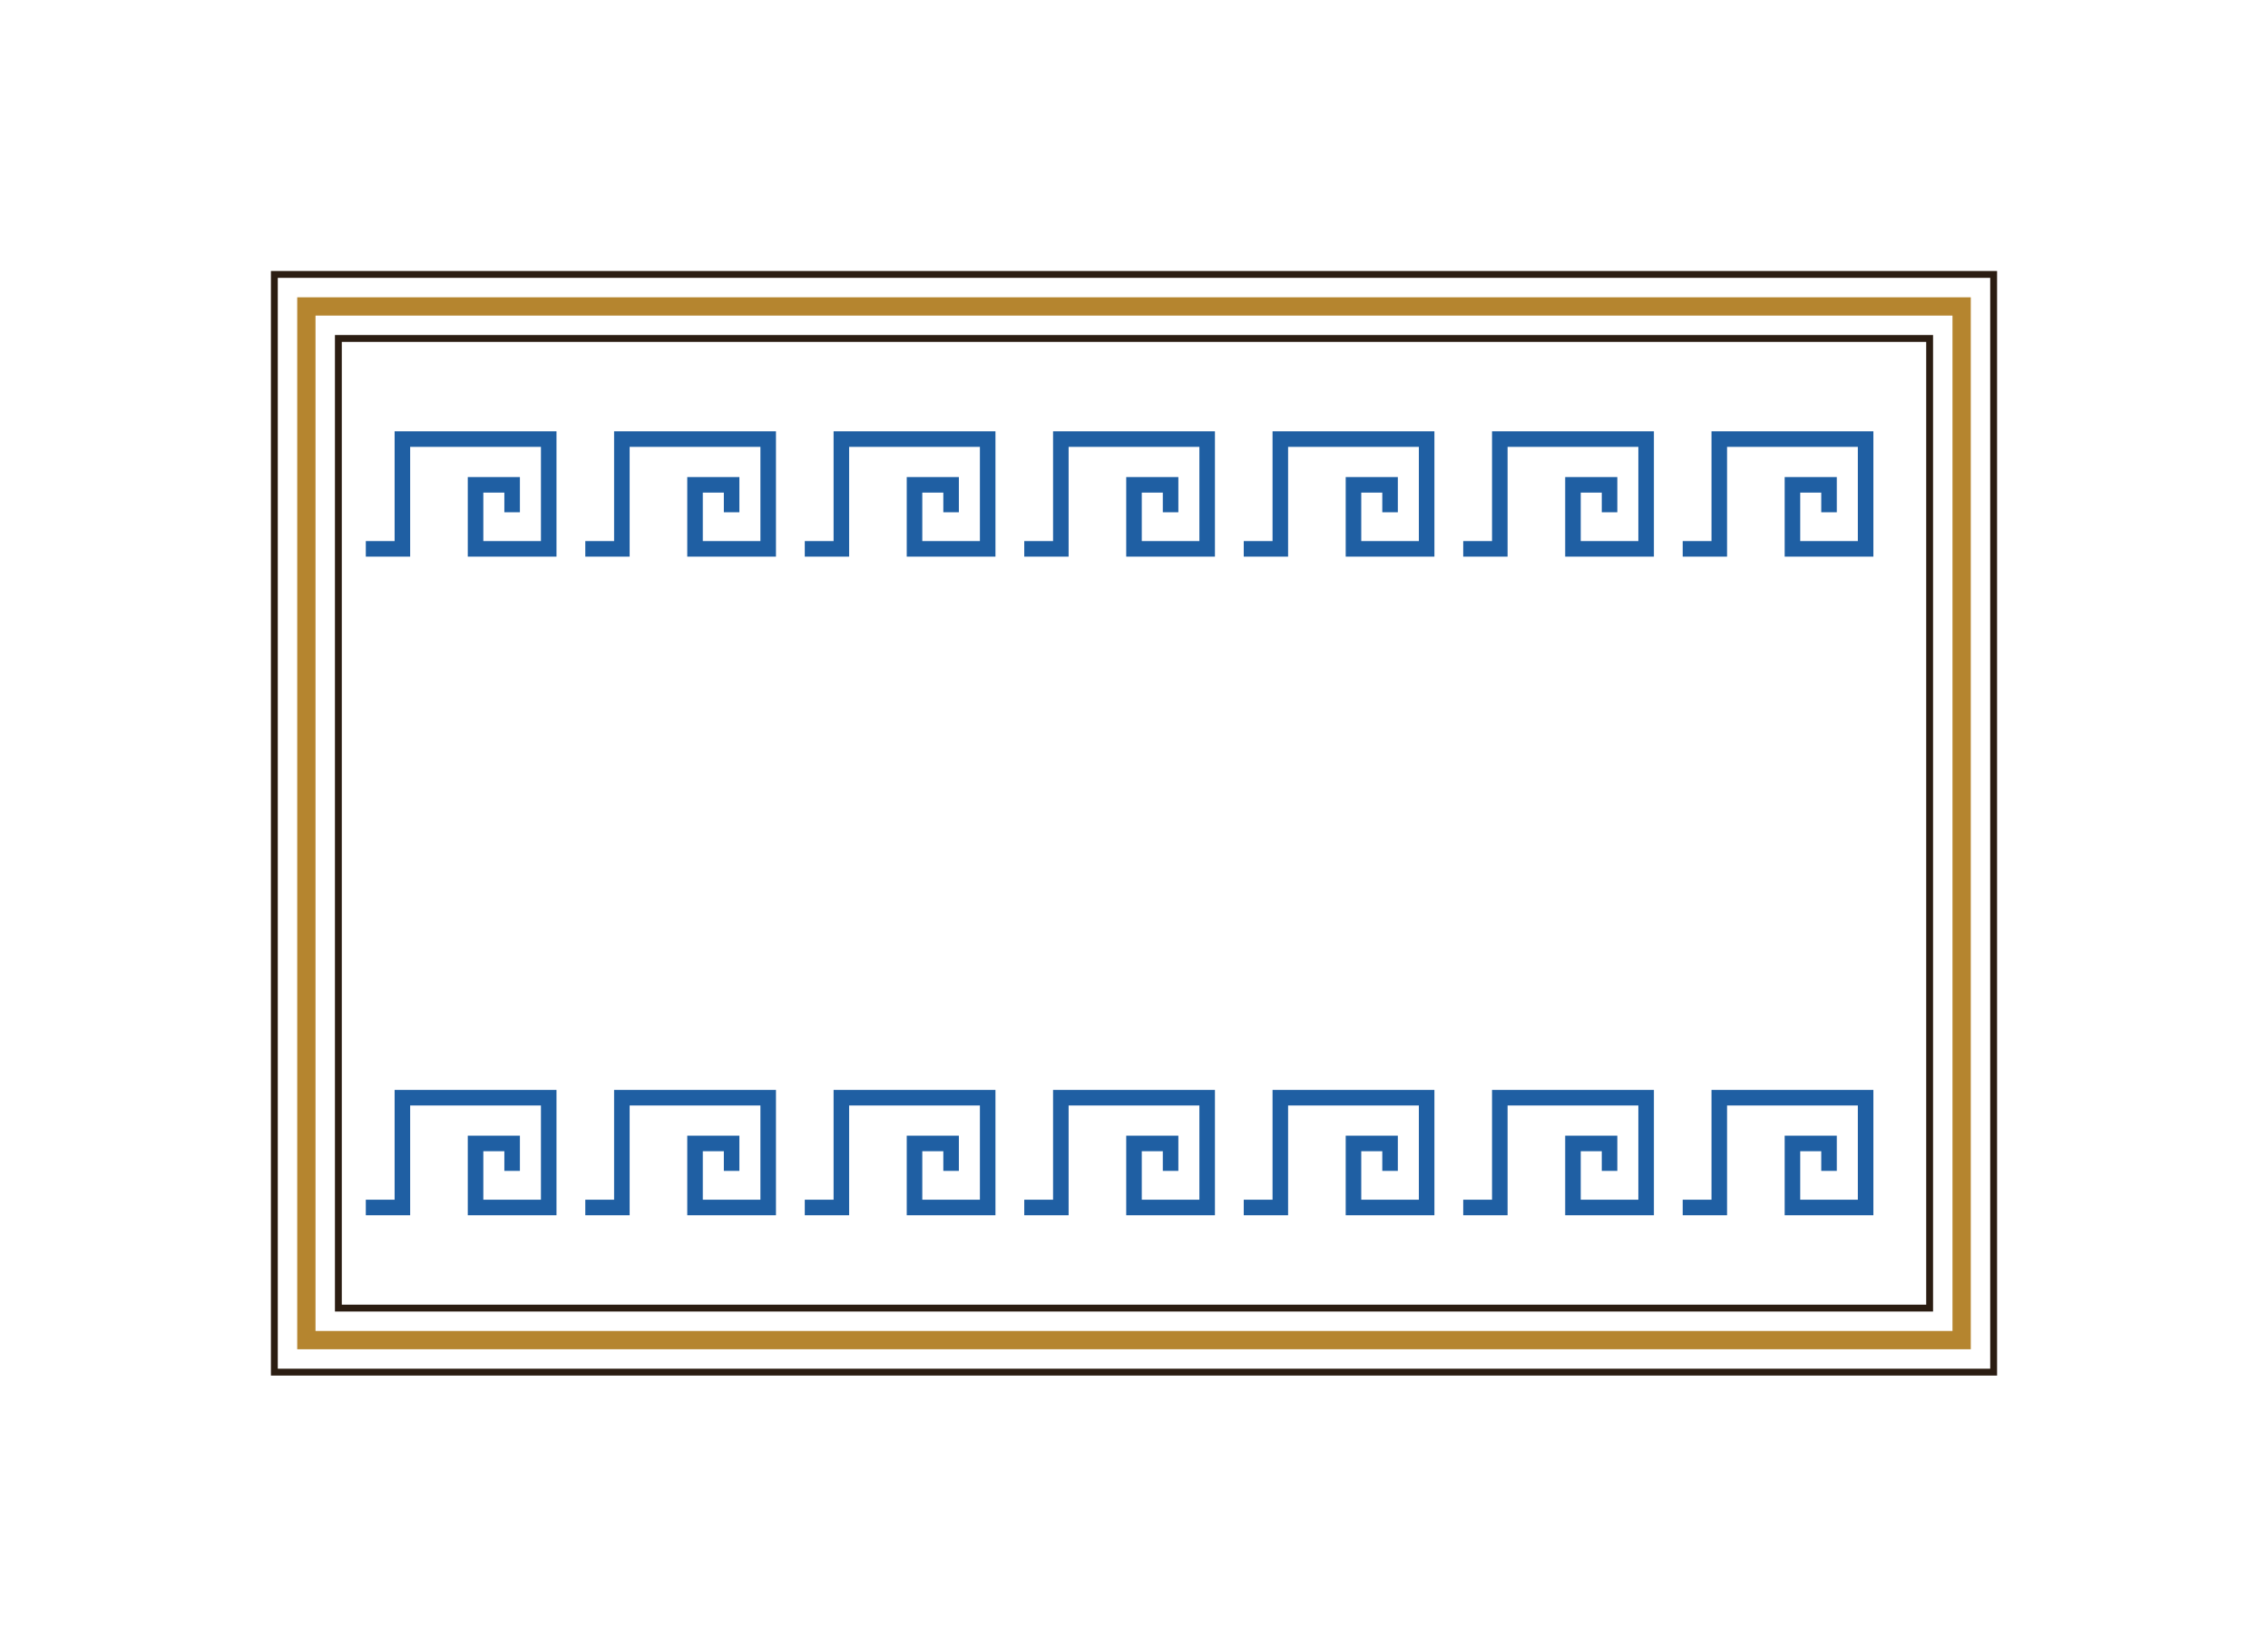
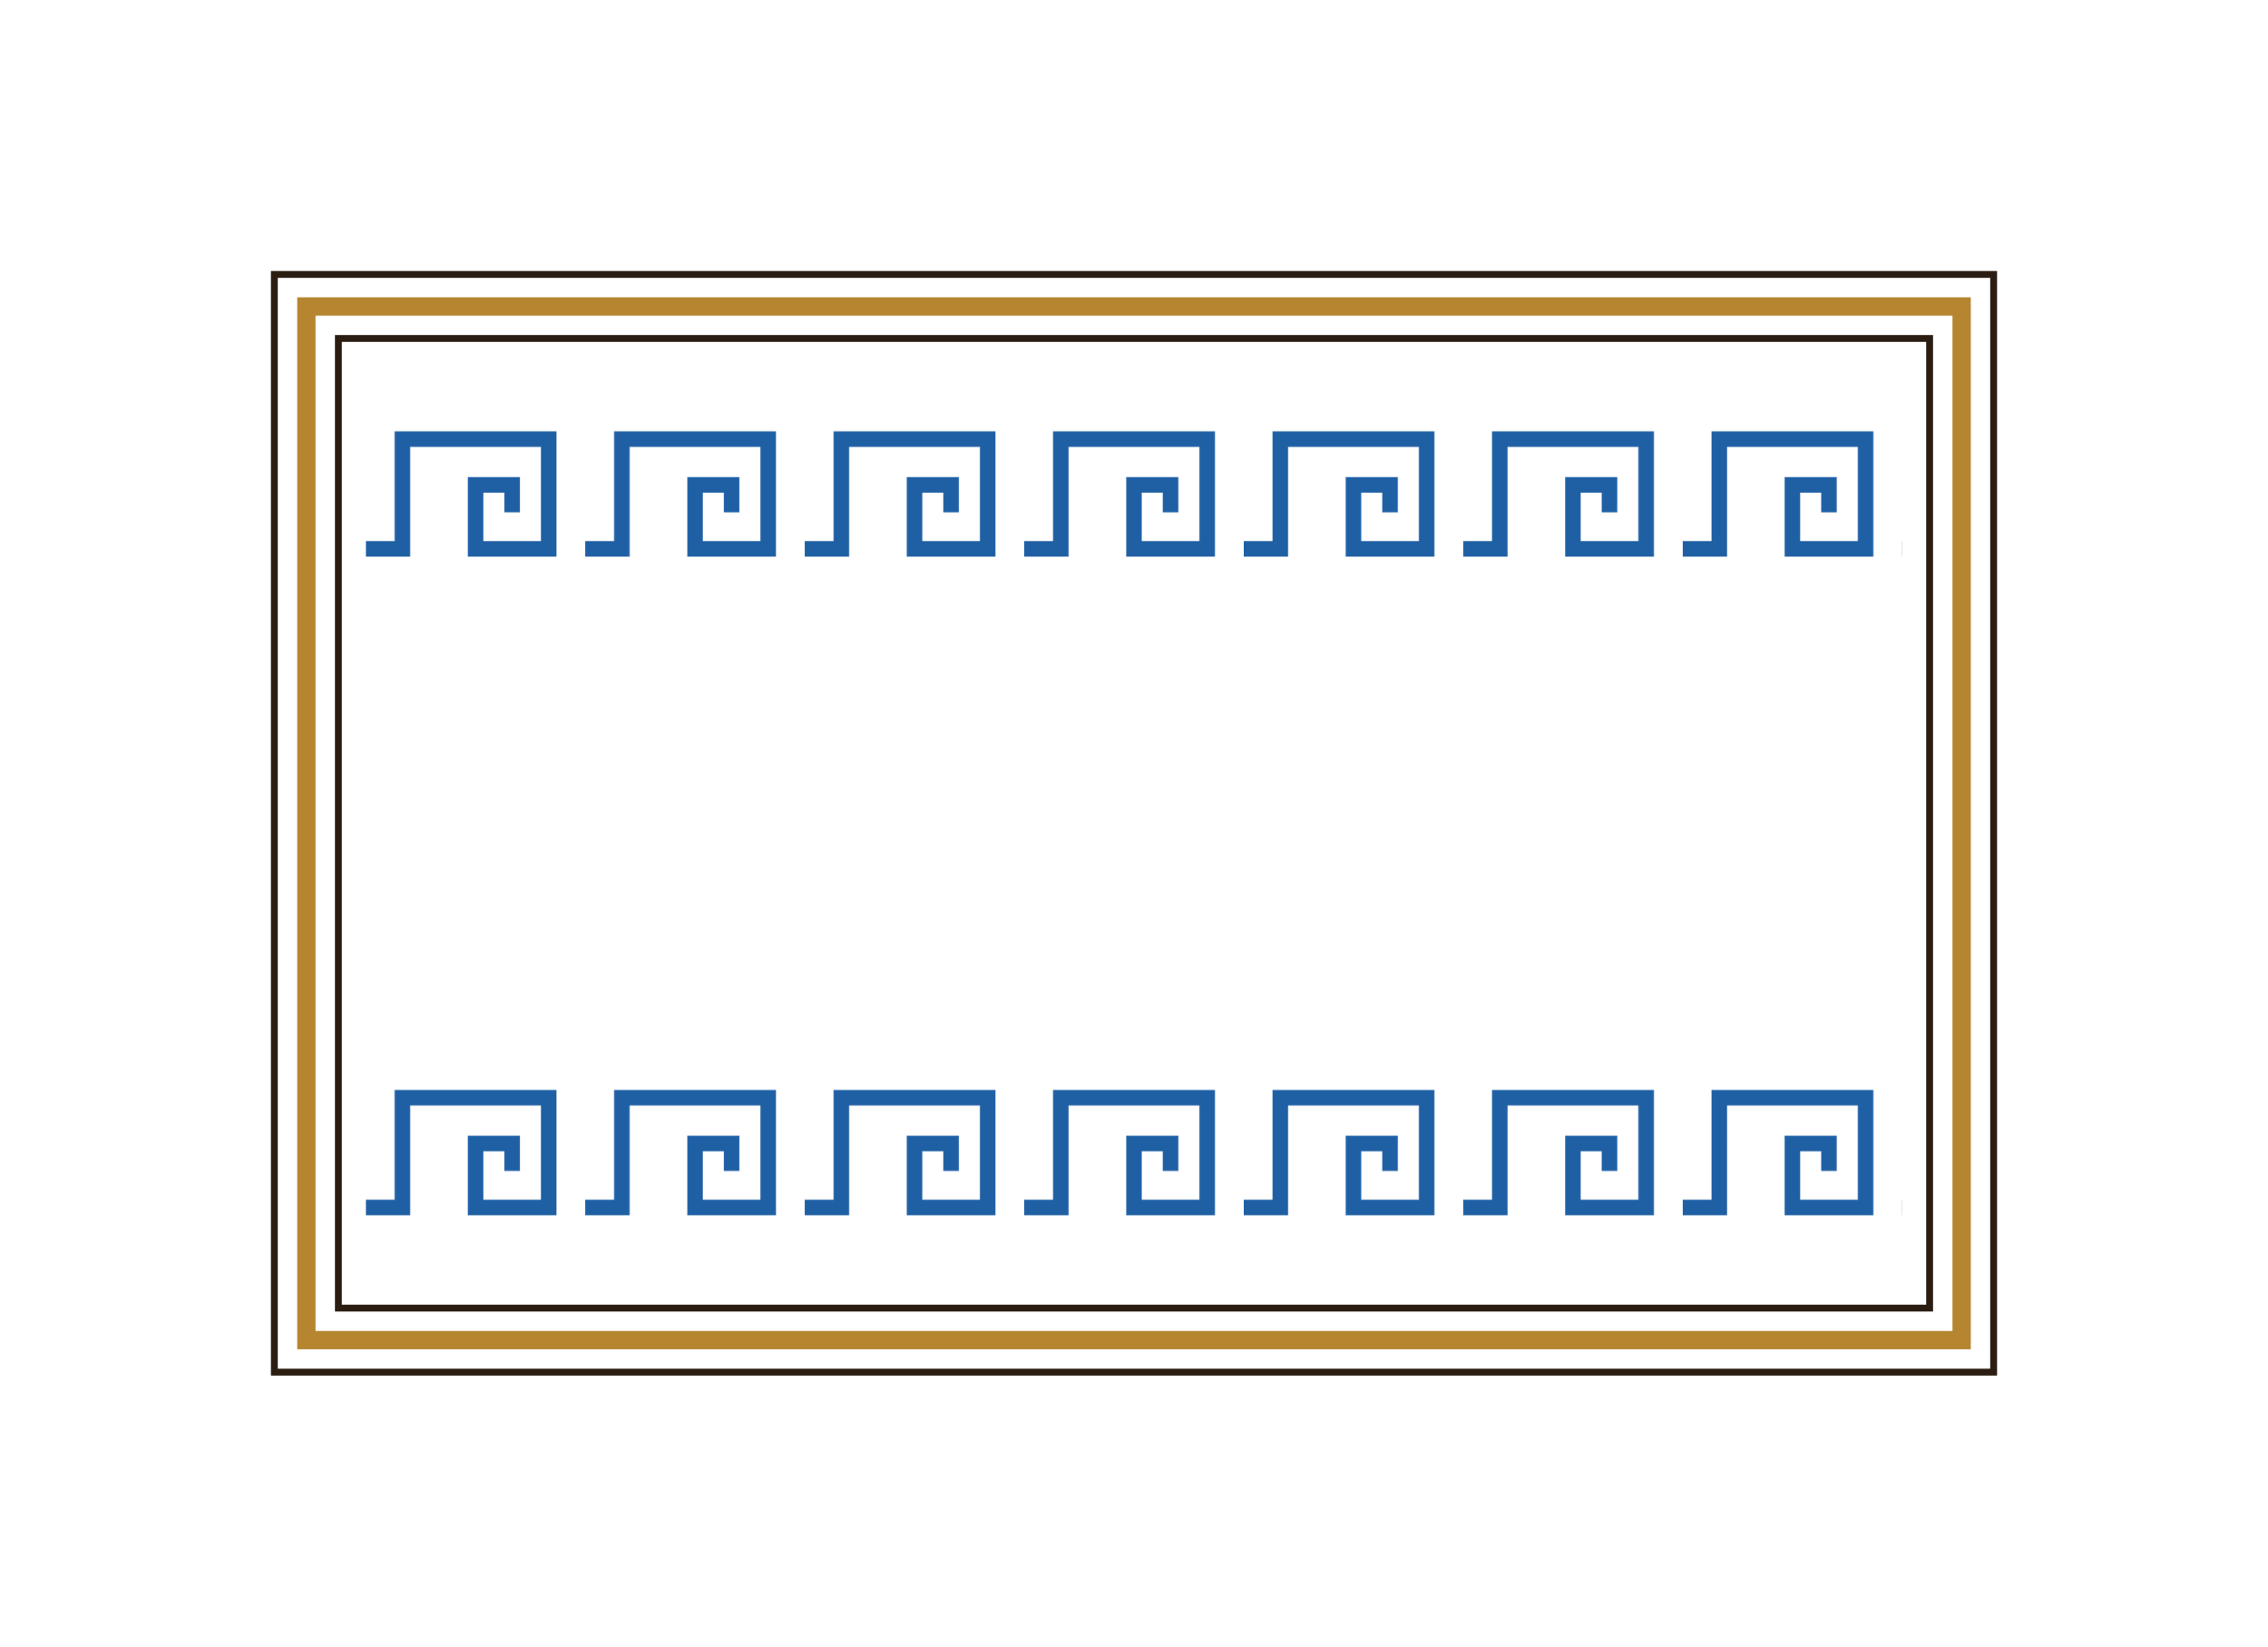
<svg xmlns="http://www.w3.org/2000/svg" width="496" height="360" viewBox="0 0 496 360" fill="none">
+   <defs>
+     <pattern id="meandro" width="48" height="32" patternUnits="userSpaceOnUse">
+       <path d="M0 28 H 8 V 4 H 40 V 28 H 24 V 14 H 32 V 20" fill="none" stroke="#1F5FA3" stroke-width="3.4" stroke-linejoin="miter" />
+     </pattern>
+   </defs>
  <rect x="60" y="60" width="376" height="240" stroke="#2B1D12" stroke-width="1.5" />
  <rect x="67" y="67" width="362" height="226" stroke="#B5852F" stroke-width="4" />
  <rect x="74" y="74" width="348" height="212" stroke="#2B1D12" stroke-width="1.5" />
-   <path d="M80 120 H88 V96 H120 V120 H104 V106 H112 V112 M128 120 H136 V96 H168 V120 H152 V106 H160 V112 M176 120 H184 V96 H216 V120 H200 V106 H208 V112 M224 120 H232 V96 H264 V120 H248 V106 H256 V112 M272 120 H280 V96 H312 V120 H296 V106 H304 V112 M320 120 H328 V96 H360 V120 H344 V106 H352 V112 M368 120 H376 V96 H408 V120 H392 V106 H400 V112" fill="none" stroke="#1F5FA3" stroke-width="3.4" stroke-linejoin="miter" />
-   <path d="M80 264 H88 V240 H120 V264 H104 V250 H112 V256 M128 264 H136 V240 H168 V264 H152 V250 H160 V256 M176 264 H184 V240 H216 V264 H200 V250 H208 V256 M224 264 H232 V240 H264 V264 H248 V250 H256 V256 M272 264 H280 V240 H312 V264 H296 V250 H304 V256 M320 264 H328 V240 H360 V264 H344 V250 H352 V256 M368 264 H376 V240 H408 V264 H392 V250 H400 V256" fill="none" stroke="#1F5FA3" stroke-width="3.4" stroke-linejoin="miter" />
+   <svg x="80" y="92" width="336" height="32">
+     <rect width="336" height="32" fill="url(#meandro)" />
+   </svg>
+   <svg x="80" y="236" width="336" height="32">
+     <rect width="336" height="32" fill="url(#meandro)" />
+   </svg>
</svg>
